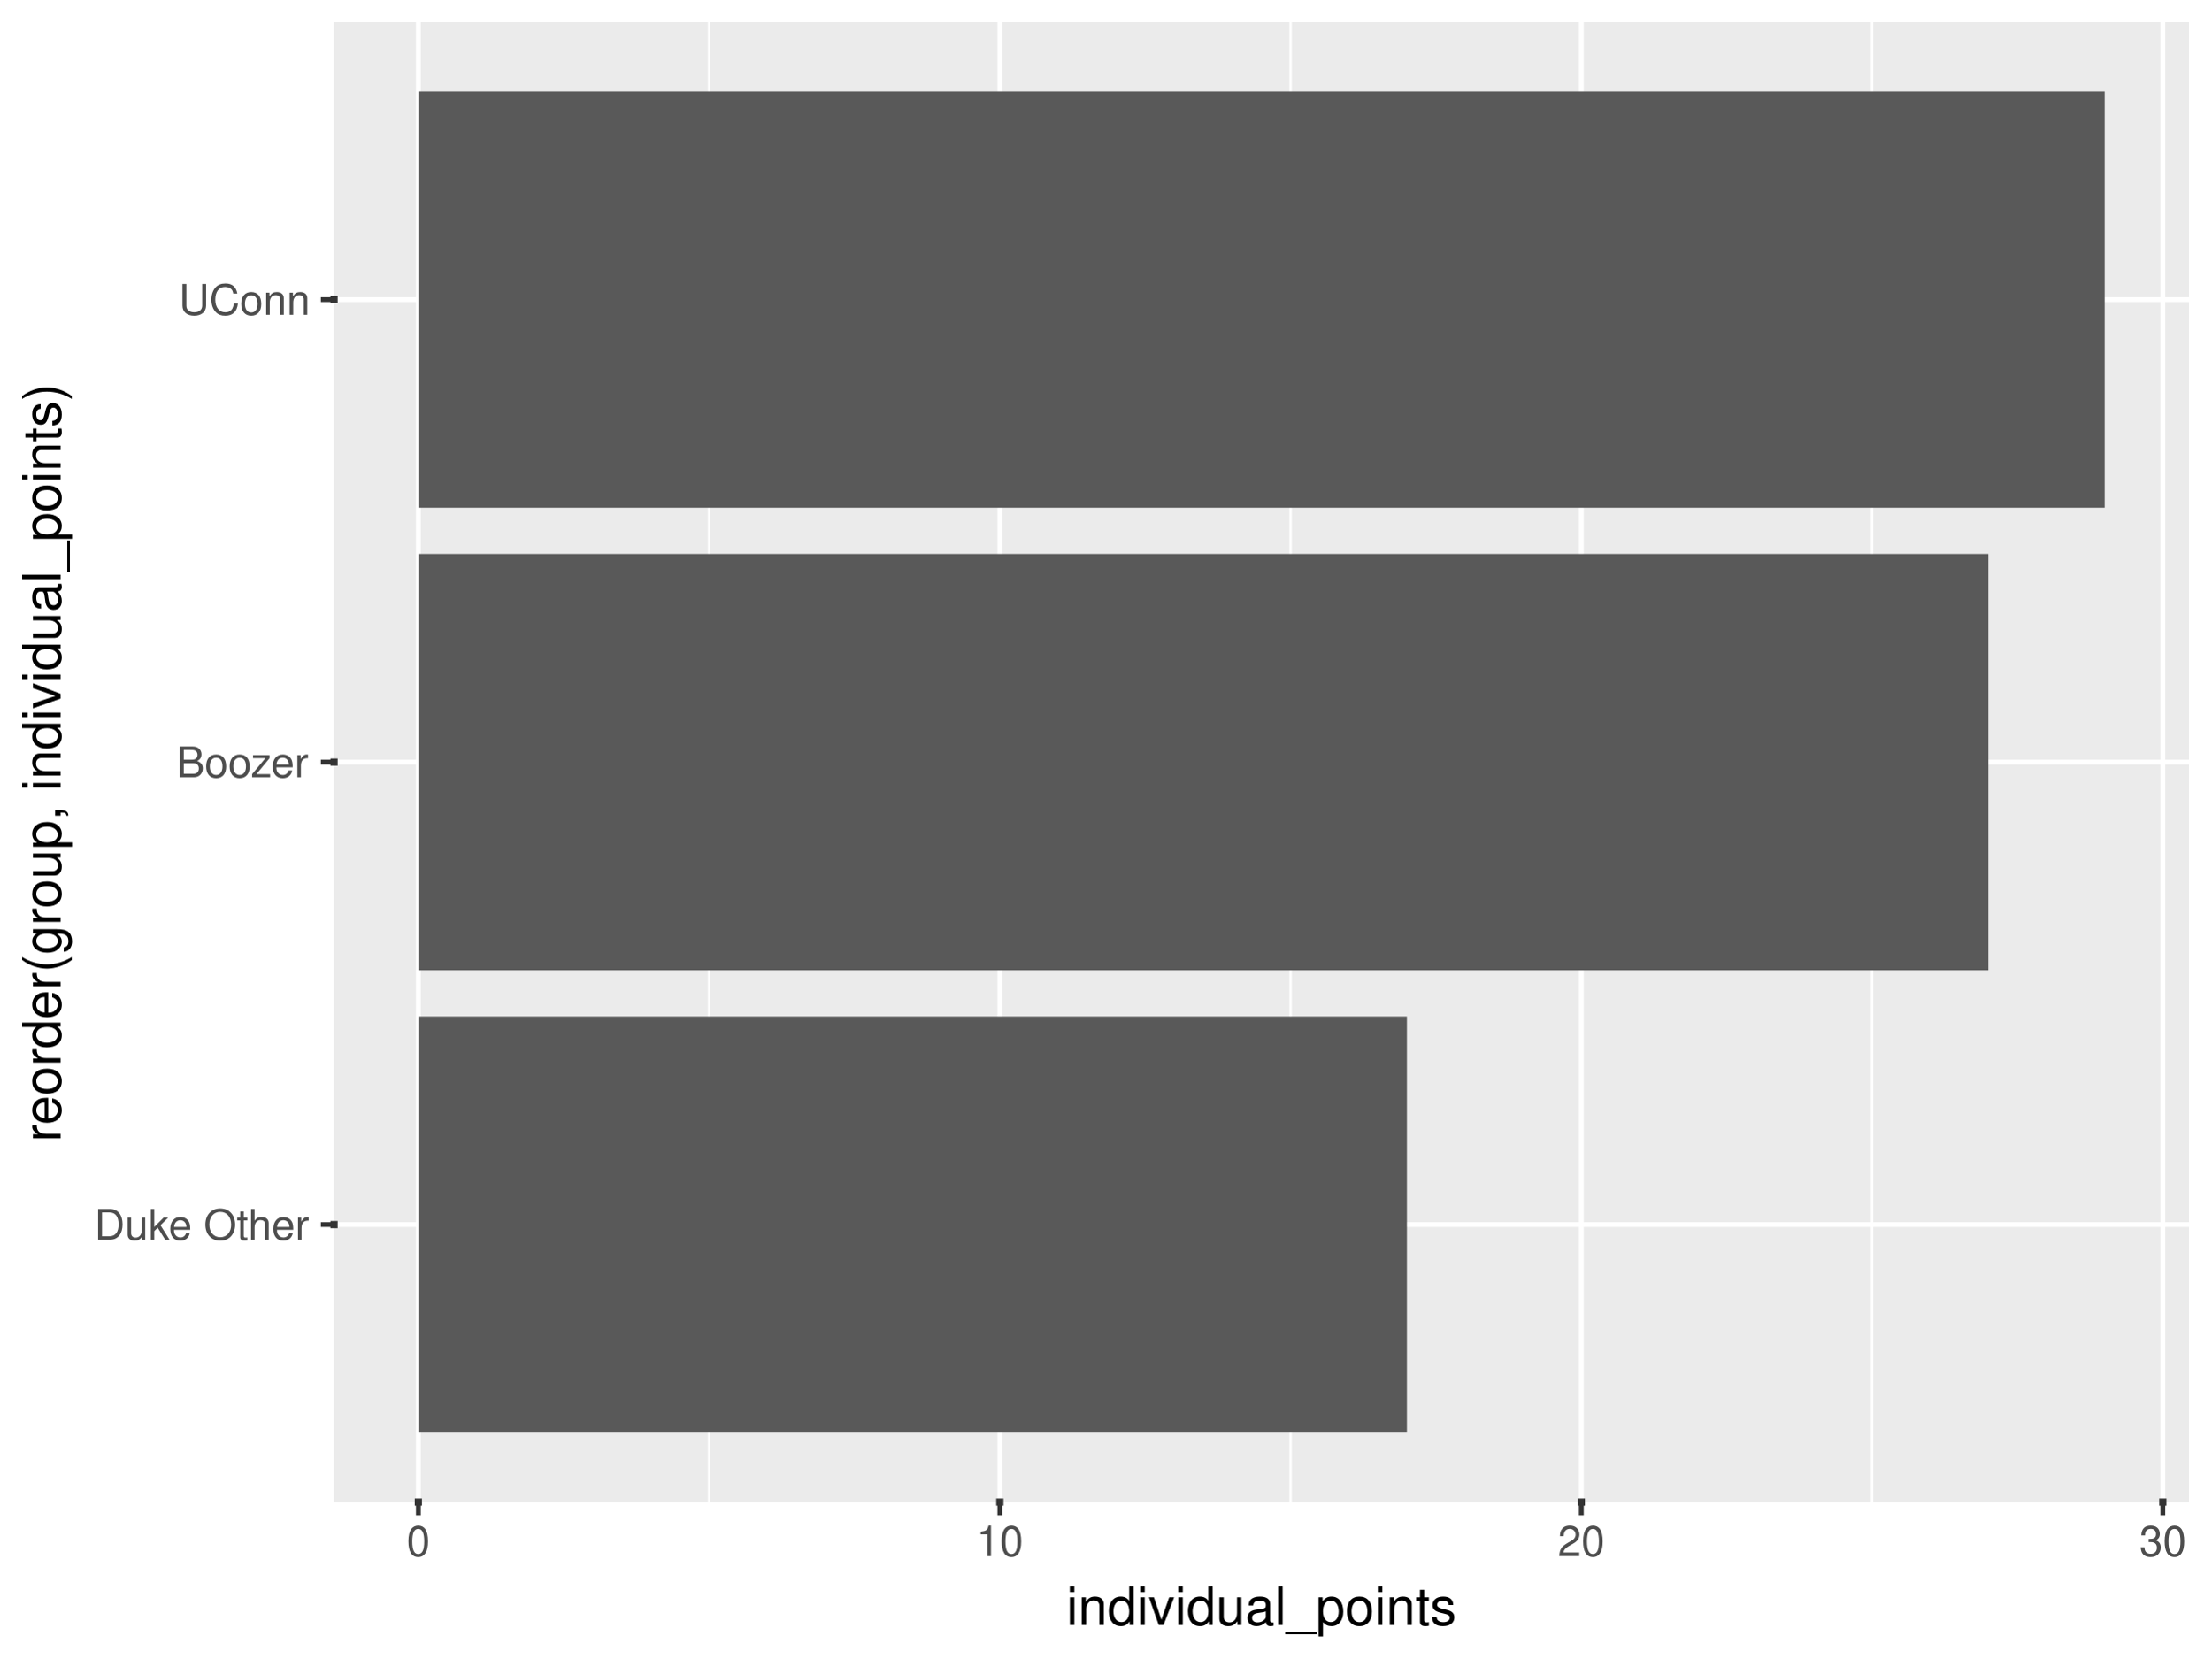
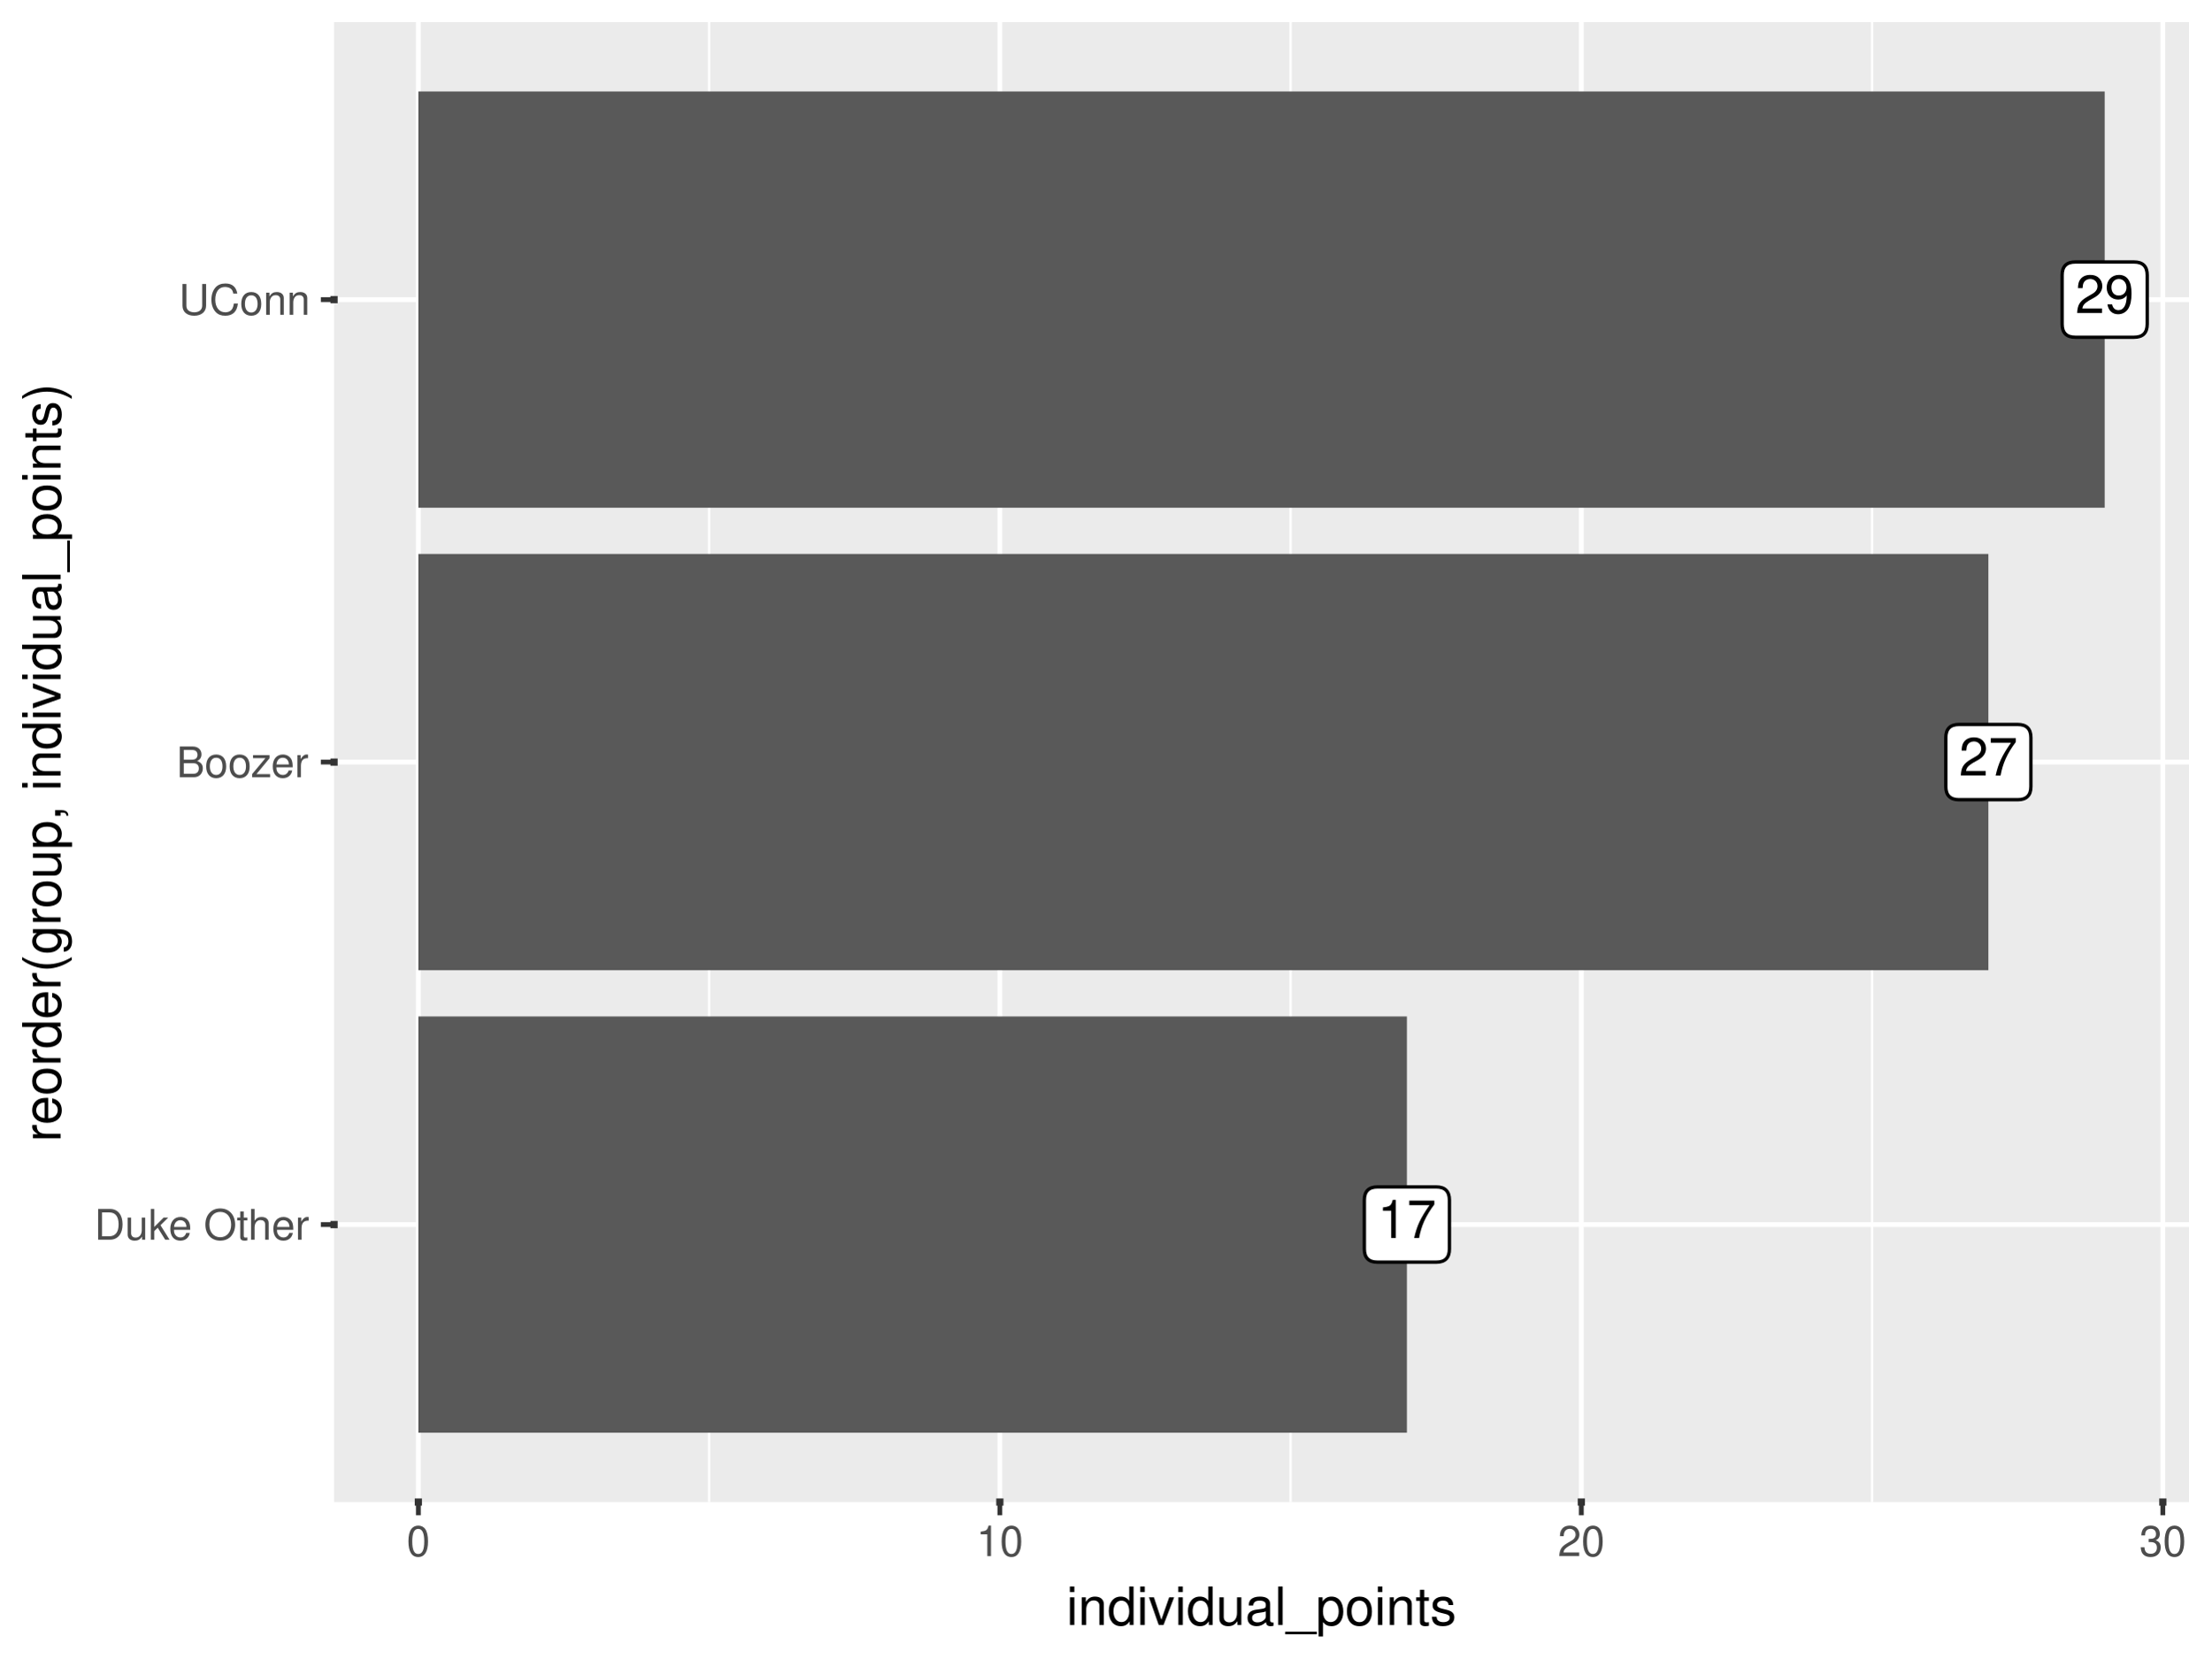
<svg xmlns="http://www.w3.org/2000/svg" xmlns:xlink="http://www.w3.org/1999/xlink" width="460.8pt" height="345.6pt" viewBox="0 0 460.8 345.6" version="1.1">
  <defs>
    <style type="text/css">*{stroke-linejoin: round; stroke-linecap: butt}</style>
  </defs>
  <g id="figure_1">
    <g id="patch_1">
      <path d="M 0 345.6  L 460.8 345.6  L 460.8 0  L 0 0  z " style="fill: #ffffff" />
    </g>
    <g id="patch_2">
      <path d="M 0 345.6  L 460.8 345.6  L 460.8 0  L 0 0  L 0 345.6  z " style="fill: none; stroke: #ffffff; stroke-linejoin: miter" />
    </g>
    <g id="axes_1">
      <g id="patch_3">
        <path d="M 69.614 313.078  L 456.192 313.078  L 456.192 4.608  L 69.614 4.608  z " style="fill: #ebebeb" />
      </g>
      <g id="matplotlib.axis_1">
        <g id="xtick_1">
          <g id="line2d_1">
-             <path d="M 87.185 313.078  L 87.185 4.608  " clip-path="url(#p6a6b679e10)" style="fill: none; stroke: #ffffff; stroke-linecap: square" />
+             <path d="M 87.185 313.078  L 87.185 4.608  " clip-path="url(#p38343048e7)" style="fill: none; stroke: #ffffff; stroke-linecap: square" />
          </g>
          <g id="line2d_2">
            <path d="M 87.185 313.078  " style="fill: none; stroke: #333333; stroke-width: 1.5; stroke-linecap: square" />
            <defs>
-               <path id="ma8680fdc6e" d="M 0 0  L 0 2.75  " style="stroke: #333333" />
+               <path id="m0cf8364a66" d="M 0 0  L 0 2.75  " style="stroke: #333333" />
            </defs>
            <g>
-               <use xlink:href="#ma8680fdc6e" x="87.185" y="313.078" style="fill: #333333; stroke: #333333" />
+               <use xlink:href="#m0cf8364a66" x="87.185" y="313.078" style="fill: #333333; stroke: #333333" />
            </g>
          </g>
          <g id="text_1">
            <text style="font-size: 8.8px; font-family: 'Helvetica', 'DejaVu Sans', 'Avant Garde', 'Computer Modern Sans serif', 'Arial', sans-serif; text-anchor: middle; fill: #4d4d4d" x="87.185" y="324.34" transform="rotate(-0 87.18531 324.3404)">0</text>
          </g>
        </g>
        <g id="xtick_2">
          <g id="line2d_3">
-             <path d="M 208.37 313.078  L 208.37 4.608  " clip-path="url(#p6a6b679e10)" style="fill: none; stroke: #ffffff; stroke-linecap: square" />
+             <path d="M 208.37 313.078  L 208.37 4.608  " clip-path="url(#p38343048e7)" style="fill: none; stroke: #ffffff; stroke-linecap: square" />
          </g>
          <g id="line2d_4">
            <path d="M 208.37 313.078  " style="fill: none; stroke: #333333; stroke-width: 1.5; stroke-linecap: square" />
            <g>
-               <use xlink:href="#ma8680fdc6e" x="208.37" y="313.078" style="fill: #333333; stroke: #333333" />
+               <use xlink:href="#m0cf8364a66" x="208.37" y="313.078" style="fill: #333333; stroke: #333333" />
            </g>
          </g>
          <g id="text_2">
            <text style="font-size: 8.8px; font-family: 'Helvetica', 'DejaVu Sans', 'Avant Garde', 'Computer Modern Sans serif', 'Arial', sans-serif; text-anchor: middle; fill: #4d4d4d" x="208.37" y="324.34" transform="rotate(-0 208.3698 324.3404)">10</text>
          </g>
        </g>
        <g id="xtick_3">
          <g id="line2d_5">
-             <path d="M 329.554 313.078  L 329.554 4.608  " clip-path="url(#p6a6b679e10)" style="fill: none; stroke: #ffffff; stroke-linecap: square" />
+             <path d="M 329.554 313.078  L 329.554 4.608  " clip-path="url(#p38343048e7)" style="fill: none; stroke: #ffffff; stroke-linecap: square" />
          </g>
          <g id="line2d_6">
            <path d="M 329.554 313.078  " style="fill: none; stroke: #333333; stroke-width: 1.5; stroke-linecap: square" />
            <g>
-               <use xlink:href="#ma8680fdc6e" x="329.554" y="313.078" style="fill: #333333; stroke: #333333" />
+               <use xlink:href="#m0cf8364a66" x="329.554" y="313.078" style="fill: #333333; stroke: #333333" />
            </g>
          </g>
          <g id="text_3">
            <text style="font-size: 8.8px; font-family: 'Helvetica', 'DejaVu Sans', 'Avant Garde', 'Computer Modern Sans serif', 'Arial', sans-serif; text-anchor: middle; fill: #4d4d4d" x="329.554" y="324.34" transform="rotate(-0 329.5542 324.3404)">20</text>
          </g>
        </g>
        <g id="xtick_4">
          <g id="line2d_7">
-             <path d="M 450.739 313.078  L 450.739 4.608  " clip-path="url(#p6a6b679e10)" style="fill: none; stroke: #ffffff; stroke-linecap: square" />
+             <path d="M 450.739 313.078  L 450.739 4.608  " clip-path="url(#p38343048e7)" style="fill: none; stroke: #ffffff; stroke-linecap: square" />
          </g>
          <g id="line2d_8">
            <path d="M 450.739 313.078  " style="fill: none; stroke: #333333; stroke-width: 1.5; stroke-linecap: square" />
            <g>
-               <use xlink:href="#ma8680fdc6e" x="450.739" y="313.078" style="fill: #333333; stroke: #333333" />
+               <use xlink:href="#m0cf8364a66" x="450.739" y="313.078" style="fill: #333333; stroke: #333333" />
            </g>
          </g>
          <g id="text_4">
            <text style="font-size: 8.8px; font-family: 'Helvetica', 'DejaVu Sans', 'Avant Garde', 'Computer Modern Sans serif', 'Arial', sans-serif; text-anchor: middle; fill: #4d4d4d" x="450.739" y="324.34" transform="rotate(-0 450.7387 324.3404)">30</text>
          </g>
        </g>
        <g id="xtick_5">
          <g id="line2d_9">
-             <path d="M 147.778 313.078  L 147.778 4.608  " clip-path="url(#p6a6b679e10)" style="fill: none; stroke: #ffffff; stroke-width: 0.5; stroke-linecap: square" />
+             <path d="M 147.778 313.078  L 147.778 4.608  " clip-path="url(#p38343048e7)" style="fill: none; stroke: #ffffff; stroke-width: 0.5; stroke-linecap: square" />
          </g>
        </g>
        <g id="xtick_6">
          <g id="line2d_10">
-             <path d="M 268.962 313.078  L 268.962 4.608  " clip-path="url(#p6a6b679e10)" style="fill: none; stroke: #ffffff; stroke-width: 0.5; stroke-linecap: square" />
+             <path d="M 268.962 313.078  L 268.962 4.608  " clip-path="url(#p38343048e7)" style="fill: none; stroke: #ffffff; stroke-width: 0.5; stroke-linecap: square" />
          </g>
        </g>
        <g id="xtick_7">
          <g id="line2d_11">
-             <path d="M 390.146 313.078  L 390.146 4.608  " clip-path="url(#p6a6b679e10)" style="fill: none; stroke: #ffffff; stroke-width: 0.5; stroke-linecap: square" />
+             <path d="M 390.146 313.078  L 390.146 4.608  " clip-path="url(#p38343048e7)" style="fill: none; stroke: #ffffff; stroke-width: 0.5; stroke-linecap: square" />
          </g>
        </g>
      </g>
      <g id="matplotlib.axis_2">
        <g id="ytick_1">
          <g id="line2d_12">
-             <path d="M 69.614 255.24  L 456.192 255.24  " clip-path="url(#p6a6b679e10)" style="fill: none; stroke: #ffffff; stroke-linecap: square" />
+             <path d="M 69.614 255.24  L 456.192 255.24  " clip-path="url(#p38343048e7)" style="fill: none; stroke: #ffffff; stroke-linecap: square" />
          </g>
          <g id="line2d_13">
            <path d="M 69.614 255.24  " style="fill: none; stroke: #333333; stroke-width: 1.5; stroke-linecap: square" />
            <defs>
-               <path id="m92309a078e" d="M 0 0  L -2.75 0  " style="stroke: #333333" />
+               <path id="meb1a5d3e8e" d="M 0 0  L -2.75 0  " style="stroke: #333333" />
            </defs>
            <g>
-               <use xlink:href="#m92309a078e" x="69.614" y="255.24" style="fill: #333333; stroke: #333333" />
+               <use xlink:href="#meb1a5d3e8e" x="69.614" y="255.24" style="fill: #333333; stroke: #333333" />
            </g>
          </g>
          <g id="text_5">
            <text style="font-size: 8.8px; font-family: 'Helvetica', 'DejaVu Sans', 'Avant Garde', 'Computer Modern Sans serif', 'Arial', sans-serif; text-anchor: start; fill: #4d4d4d" x="19.669" y="258.396" transform="rotate(-0 19.66944 258.396)">Duke Other</text>
          </g>
        </g>
        <g id="ytick_2">
          <g id="line2d_14">
-             <path d="M 69.614 158.843  L 456.192 158.843  " clip-path="url(#p6a6b679e10)" style="fill: none; stroke: #ffffff; stroke-linecap: square" />
+             <path d="M 69.614 158.843  L 456.192 158.843  " clip-path="url(#p38343048e7)" style="fill: none; stroke: #ffffff; stroke-linecap: square" />
          </g>
          <g id="line2d_15">
            <path d="M 69.614 158.843  " style="fill: none; stroke: #333333; stroke-width: 1.5; stroke-linecap: square" />
            <g>
-               <use xlink:href="#m92309a078e" x="69.614" y="158.843" style="fill: #333333; stroke: #333333" />
+               <use xlink:href="#meb1a5d3e8e" x="69.614" y="158.843" style="fill: #333333; stroke: #333333" />
            </g>
          </g>
          <g id="text_6">
            <text style="font-size: 8.8px; font-family: 'Helvetica', 'DejaVu Sans', 'Avant Garde', 'Computer Modern Sans serif', 'Arial', sans-serif; text-anchor: start; fill: #4d4d4d" x="36.783" y="161.999" transform="rotate(-0 36.78269 161.9992)">Boozer</text>
          </g>
        </g>
        <g id="ytick_3">
          <g id="line2d_16">
-             <path d="M 69.614 62.446  L 456.192 62.446  " clip-path="url(#p6a6b679e10)" style="fill: none; stroke: #ffffff; stroke-linecap: square" />
+             <path d="M 69.614 62.446  L 456.192 62.446  " clip-path="url(#p38343048e7)" style="fill: none; stroke: #ffffff; stroke-linecap: square" />
          </g>
          <g id="line2d_17">
            <path d="M 69.614 62.446  " style="fill: none; stroke: #333333; stroke-width: 1.5; stroke-linecap: square" />
            <g>
-               <use xlink:href="#m92309a078e" x="69.614" y="62.446" style="fill: #333333; stroke: #333333" />
+               <use xlink:href="#meb1a5d3e8e" x="69.614" y="62.446" style="fill: #333333; stroke: #333333" />
            </g>
          </g>
          <g id="text_7">
            <text style="font-size: 8.8px; font-family: 'Helvetica', 'DejaVu Sans', 'Avant Garde', 'Computer Modern Sans serif', 'Arial', sans-serif; text-anchor: start; fill: #4d4d4d" x="37.272" y="65.602" transform="rotate(-0 37.27219 65.60239)">UConn</text>
          </g>
        </g>
      </g>
      <g id="PolyCollection_1">
-         <path d="M 87.185 298.618  L 87.185 211.861  L 293.199 211.861  L 293.199 298.618  z " clip-path="url(#p6a6b679e10)" style="fill: #595959" />
-         <path d="M 87.185 202.221  L 87.185 115.464  L 414.383 115.464  L 414.383 202.221  z " clip-path="url(#p6a6b679e10)" style="fill: #595959" />
-         <path d="M 87.185 105.825  L 87.185 19.068  L 438.62 19.068  L 438.62 105.825  z " clip-path="url(#p6a6b679e10)" style="fill: #595959" />
+         <path d="M 87.185 298.618  L 87.185 211.861  L 293.199 211.861  L 293.199 298.618  z " clip-path="url(#p38343048e7)" style="fill: #595959" />
+         <path d="M 87.185 202.221  L 87.185 115.464  L 414.383 115.464  L 414.383 202.221  z " clip-path="url(#p38343048e7)" style="fill: #595959" />
+         <path d="M 87.185 105.825  L 87.185 19.068  L 438.62 19.068  L 438.62 105.825  z " clip-path="url(#p38343048e7)" style="fill: #595959" />
+       </g>
+       <g id="text_8">
+         <g id="patch_4">
+           <path d="M 287.082 263.081  L 299.316 263.081  Q 302.066 263.081 302.066 260.331  L 302.066 250.148  Q 302.066 247.398 299.316 247.398  L 287.082 247.398  Q 284.332 247.398 284.332 250.148  L 284.332 260.331  Q 284.332 263.081 287.082 263.081  z " clip-path="url(#p38343048e7)" style="fill: #ffffff; stroke: #000000; stroke-width: 0.7; stroke-linejoin: miter" />
+         </g>
+         <g clip-path="url(#p38343048e7)">
+           <text style="font-size: 11px; font-family: 'Helvetica', 'DejaVu Sans', 'Avant Garde', 'Computer Modern Sans serif', 'Arial', sans-serif; text-anchor: middle" x="293.199" y="258.039" transform="rotate(-0 293.1989 258.0387)">17</text>
+         </g>
+       </g>
+       <g id="text_9">
+         <g id="patch_5">
+           <path d="M 408.266 166.685  L 420.5 166.685  Q 423.25 166.685 423.25 163.935  L 423.25 153.751  Q 423.25 151.001 420.5 151.001  L 408.266 151.001  Q 405.516 151.001 405.516 153.751  L 405.516 163.935  Q 405.516 166.685 408.266 166.685  z " clip-path="url(#p38343048e7)" style="fill: #ffffff; stroke: #000000; stroke-width: 0.7; stroke-linejoin: miter" />
+         </g>
+         <g clip-path="url(#p38343048e7)">
+           <text style="font-size: 11px; font-family: 'Helvetica', 'DejaVu Sans', 'Avant Garde', 'Computer Modern Sans serif', 'Arial', sans-serif; text-anchor: middle" x="414.383" y="161.642" transform="rotate(-0 414.3834 161.6419)">27</text>
+         </g>
+       </g>
+       <g id="text_10">
+         <g id="patch_6">
+           <path d="M 432.503 70.288  L 444.737 70.288  Q 447.487 70.288 447.487 67.538  L 447.487 57.354  Q 447.487 54.604 444.737 54.604  L 432.503 54.604  Q 429.753 54.604 429.753 57.354  L 429.753 67.538  Q 429.753 70.288 432.503 70.288  z " clip-path="url(#p38343048e7)" style="fill: #ffffff; stroke: #000000; stroke-width: 0.7; stroke-linejoin: miter" />
+         </g>
+         <g clip-path="url(#p38343048e7)">
+           <text style="font-size: 11px; font-family: 'Helvetica', 'DejaVu Sans', 'Avant Garde', 'Computer Modern Sans serif', 'Arial', sans-serif; text-anchor: middle" x="438.62" y="65.245" transform="rotate(-0 438.6203 65.24506)">29</text>
+         </g>
      </g>
    </g>
-     <g id="text_8">
+     <g id="text_11">
      <text style="font-size: 11px; font-family: 'Helvetica', 'DejaVu Sans', 'Avant Garde', 'Computer Modern Sans serif', 'Arial', sans-serif; text-anchor: start" x="222.238" y="338.699" transform="rotate(-0 222.238 338.6992)">individual_points</text>
    </g>
-     <g id="text_9">
+     <g id="text_12">
      <text style="font-size: 11px; font-family: 'Helvetica', 'DejaVu Sans', 'Avant Garde', 'Computer Modern Sans serif', 'Arial', sans-serif" transform="translate(12.62769 238.0197) rotate(-90)">reorder(group, individual_points)</text>
    </g>
  </g>
  <defs>
-     <clipPath id="p6a6b679e10">
+     <clipPath id="p38343048e7">
      <rect x="69.614" y="4.608" width="386.578" height="308.47" />
    </clipPath>
  </defs>
</svg>
